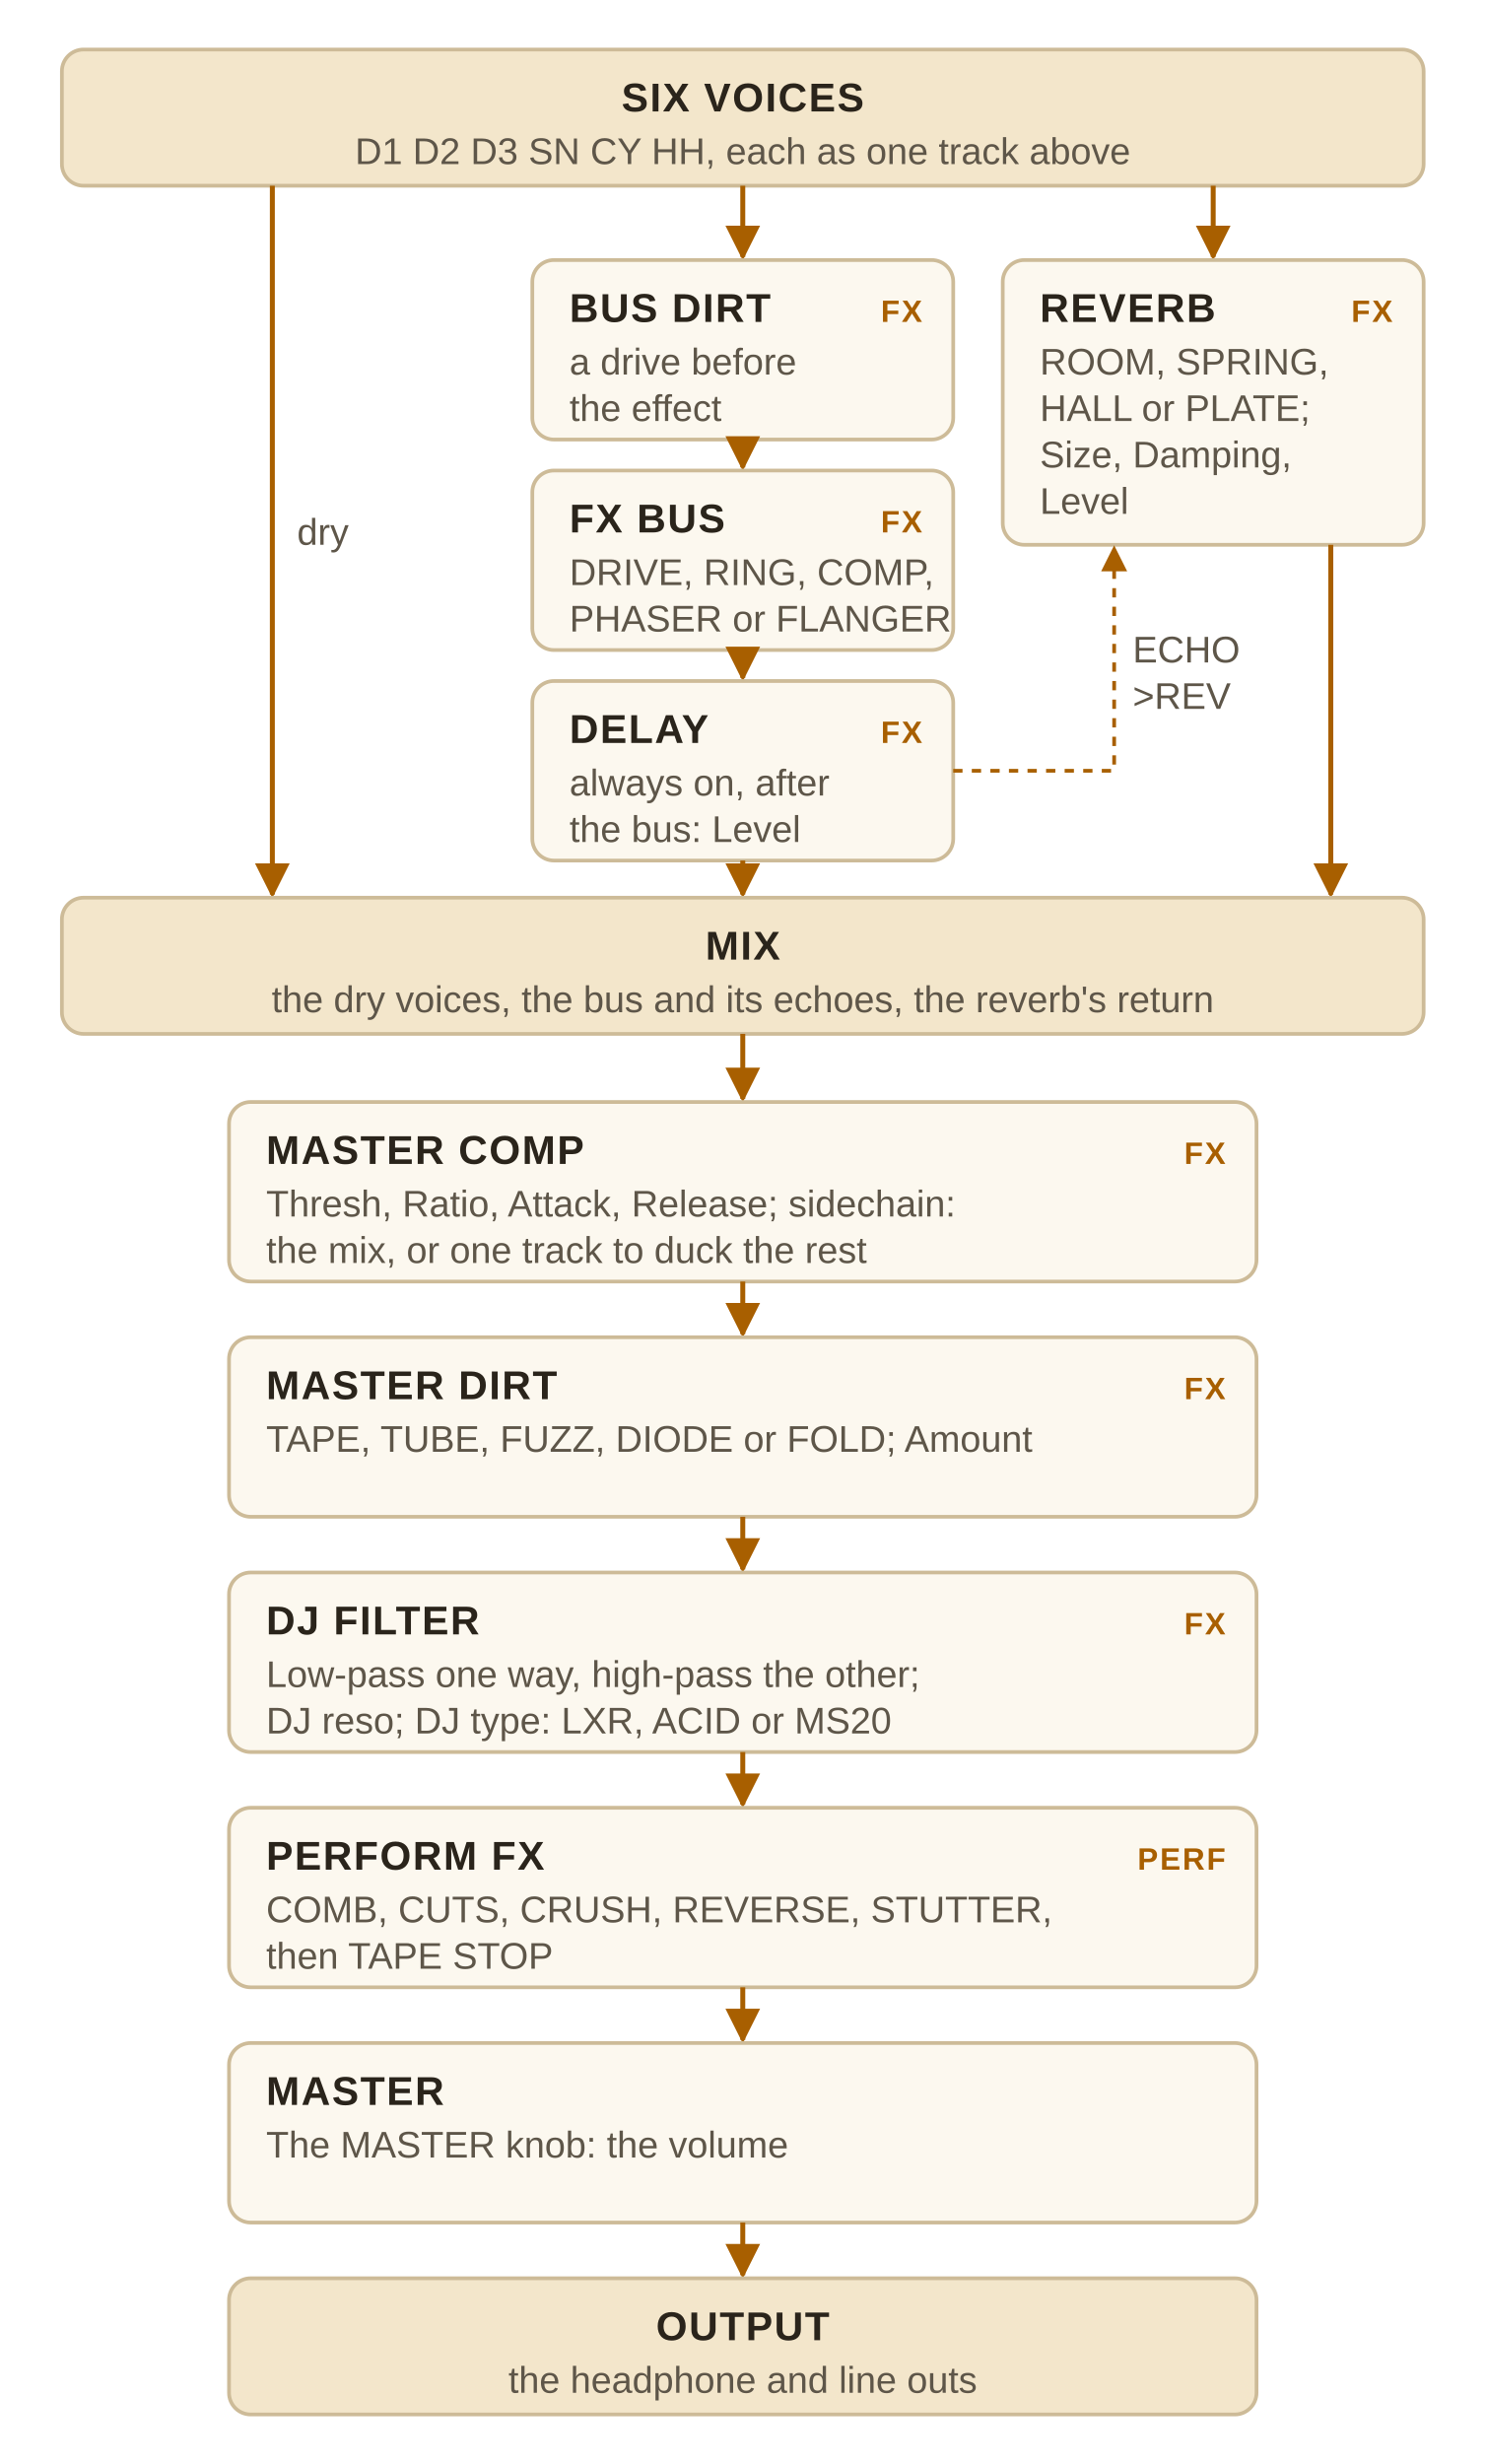
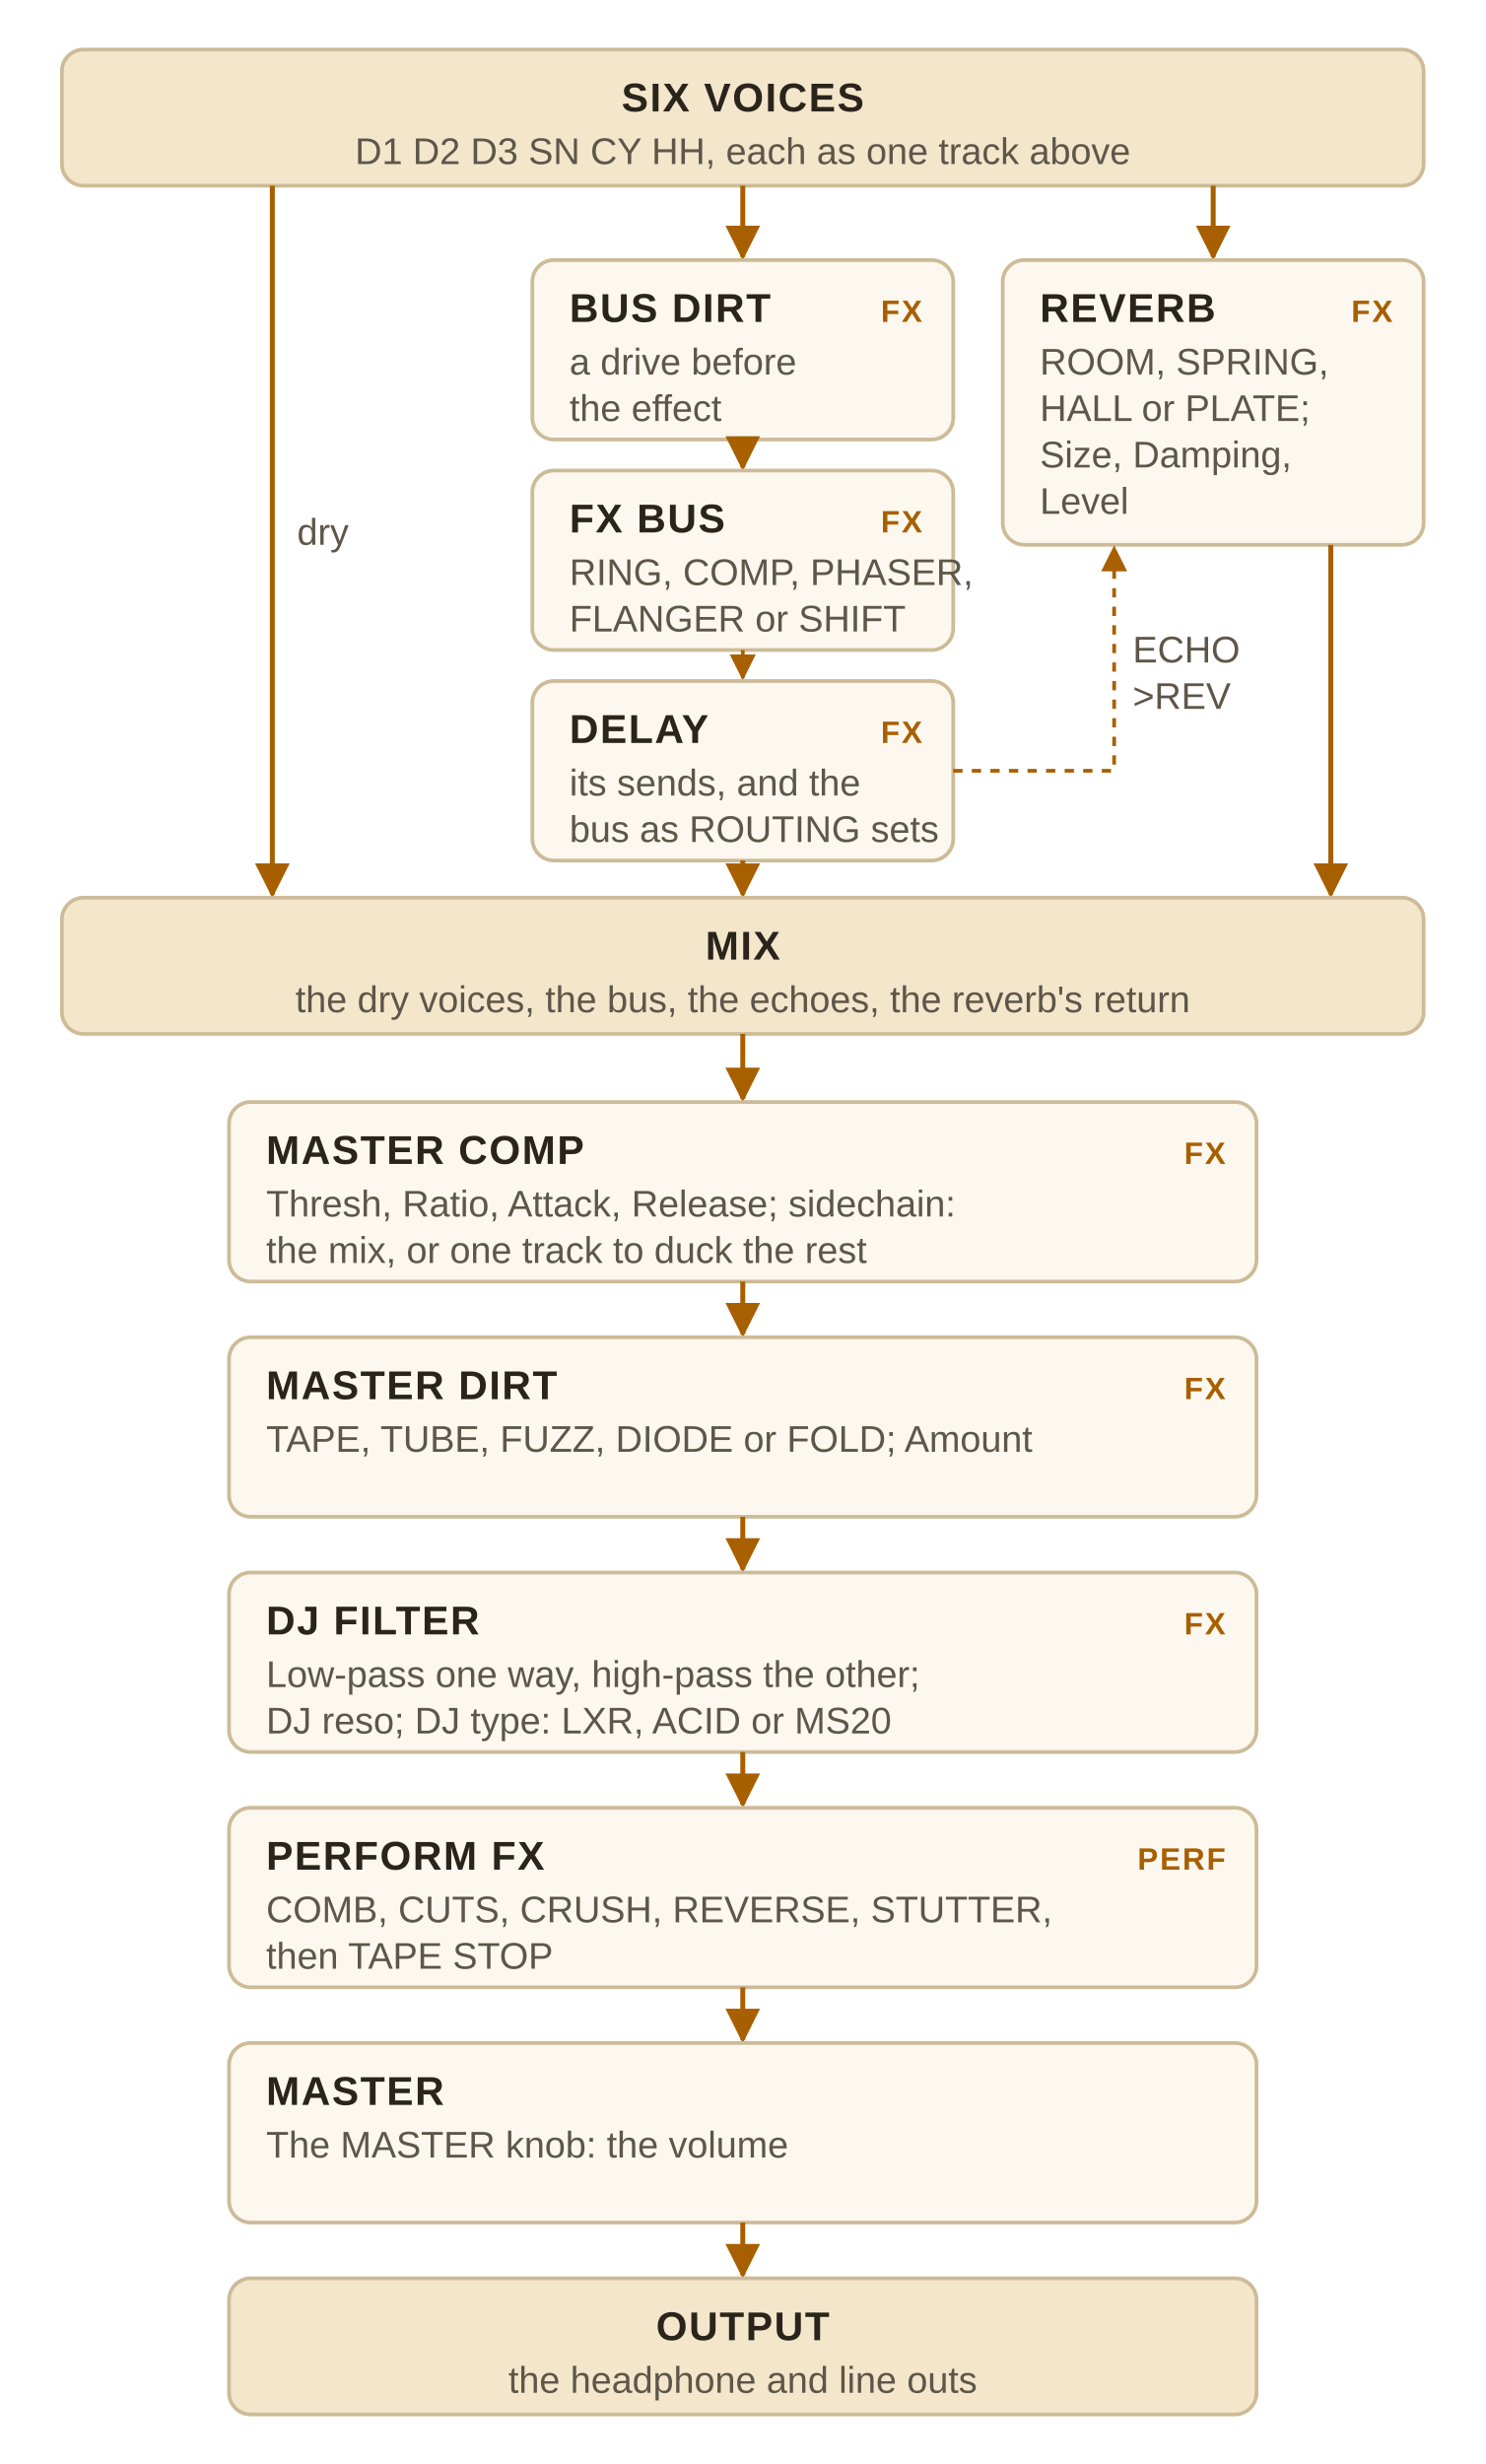
- <svg xmlns="http://www.w3.org/2000/svg" viewBox="0 0 480 796" width="480" height="796" role="img" aria-label="Signal flow of the whole mix: the tracks' dry sound, the FX bus and the reverb into the mix, then the master compressor, master dirt, DJ filter, perform effects and the MASTER knob">
+ <svg xmlns="http://www.w3.org/2000/svg" viewBox="0 0 480 796" width="480" height="796" role="img" aria-label="Signal flow of the whole mix: the tracks' dry sound, the FX bus, the delay and the reverb into the mix, then the master compressor, master dirt, DJ filter, perform effects and the MASTER knob">
  <style>
.bx { fill: #fcf8ef; stroke: #cdbb98; stroke-width: 1.2; }
.bx.k { fill: #f3e6cb; }
.md { fill: #f6f0e3; stroke: #cdbb98; stroke-width: 1.2; stroke-dasharray: 4 3; }
.t { font: 700 13px -apple-system, BlinkMacSystemFont, "Segoe UI", "Helvetica Neue", Arial, sans-serif; fill: #2a241b; letter-spacing: .04em; }
.d { font: 12px -apple-system, BlinkMacSystemFont, "Segoe UI", "Helvetica Neue", Arial, sans-serif; fill: #5e5649; }
.p { font: 700 10px -apple-system, BlinkMacSystemFont, "Segoe UI", "Helvetica Neue", Arial, sans-serif; fill: #a85f00; letter-spacing: .06em; text-anchor: end; }
.c { text-anchor: middle; }
.a { stroke: #a85f00; stroke-width: 1.6; fill: none; }
.a.m { stroke-dasharray: 3 3; stroke-width: 1.2; }
.h { fill: #a85f00; }
@media (prefers-color-scheme: dark) {
  .bx { fill: #1a1713; stroke: #4a4135; } .bx.k { fill: #2a2318; } .md { fill: #15130f; stroke: #4a4135; }
  .t { fill: #ece4d3; } .d { fill: #b3aa99; } .p { fill: #f5b04f; } .a { stroke: #f5b04f; } .h { fill: #f5b04f; }
}
</style>
  <defs>
    <marker id="ah" viewBox="0 0 10 10" refX="9" refY="5" markerWidth="7" markerHeight="7" orient="auto-start-reverse">
      <path class="h" d="M0 0L10 5L0 10z" />
    </marker>
  </defs>
  <rect class="bx k" x="20" y="16" width="440" height="44" rx="7" />
  <text class="t c" x="240.0" y="36">SIX VOICES</text>
  <text class="d c" x="240.0" y="53">D1 D2 D3 SN CY HH, each as one track above</text>
  <text class="d" x="96" y="176">dry</text>
  <path class="a" d="M88 60 V289" marker-end="url(#ah)" />
  <path class="a" d="M240 60 V83" marker-end="url(#ah)" />
  <rect class="bx" x="172" y="84" width="136" height="58" rx="7" />
  <text class="t" x="184" y="104">BUS DIRT</text>
  <text class="d" x="184" y="121">a drive before</text>
  <text class="d" x="184" y="136">the effect</text>
  <text class="p" x="298" y="104">FX</text>
  <path class="a" d="M240 142 V151" marker-end="url(#ah)" />
  <rect class="bx" x="172" y="152" width="136" height="58" rx="7" />
  <text class="t" x="184" y="172">FX BUS</text>
-   <text class="d" x="184" y="189">DRIVE, RING, COMP,</text>
-   <text class="d" x="184" y="204">PHASER or FLANGER</text>
+   <text class="d" x="184" y="189">RING, COMP, PHASER,</text>
+   <text class="d" x="184" y="204">FLANGER or SHIFT</text>
  <text class="p" x="298" y="172">FX</text>
-   <path class="a" d="M240 210 V219" marker-end="url(#ah)" />
+   <path class="a m" d="M240 210 V219" marker-end="url(#ah)" />
  <rect class="bx" x="172" y="220" width="136" height="58" rx="7" />
  <text class="t" x="184" y="240">DELAY</text>
-   <text class="d" x="184" y="257">always on, after</text>
-   <text class="d" x="184" y="272">the bus: Level</text>
+   <text class="d" x="184" y="257">its sends, and the</text>
+   <text class="d" x="184" y="272">bus as ROUTING sets</text>
  <text class="p" x="298" y="240">FX</text>
  <path class="a" d="M240 278 V289" marker-end="url(#ah)" />
  <path class="a" d="M392 60 V83" marker-end="url(#ah)" />
  <rect class="bx" x="324" y="84" width="136" height="92" rx="7" />
  <text class="t" x="336" y="104">REVERB</text>
  <text class="d" x="336" y="121">ROOM, SPRING,</text>
  <text class="d" x="336" y="136">HALL or PLATE;</text>
  <text class="d" x="336" y="151">Size, Damping,</text>
  <text class="d" x="336" y="166">Level</text>
  <text class="p" x="450" y="104">FX</text>
  <path class="a m" d="M308 249 H360 V177" marker-end="url(#ah)" />
  <text class="d" x="366" y="214">ECHO</text>
  <text class="d" x="366" y="229">&gt;REV</text>
  <path class="a" d="M430 176 V289" marker-end="url(#ah)" />
  <rect class="bx k" x="20" y="290" width="440" height="44" rx="7" />
  <text class="t c" x="240.0" y="310">MIX</text>
-   <text class="d c" x="240.0" y="327">the dry voices, the bus and its echoes, the reverb's return</text>
+   <text class="d c" x="240.0" y="327">the dry voices, the bus, the echoes, the reverb's return</text>
  <path class="a" d="M240.0 334 V355" marker-end="url(#ah)" />
  <rect class="bx" x="74" y="356" width="332" height="58" rx="7" />
  <text class="t" x="86" y="376">MASTER COMP</text>
  <text class="d" x="86" y="393">Thresh, Ratio, Attack, Release; sidechain:</text>
  <text class="d" x="86" y="408">the mix, or one track to duck the rest</text>
  <text class="p" x="396" y="376">FX</text>
  <path class="a" d="M240.0 414 V431" marker-end="url(#ah)" />
  <rect class="bx" x="74" y="432" width="332" height="58" rx="7" />
  <text class="t" x="86" y="452">MASTER DIRT</text>
  <text class="d" x="86" y="469">TAPE, TUBE, FUZZ, DIODE or FOLD; Amount</text>
  <text class="p" x="396" y="452">FX</text>
  <path class="a" d="M240.0 490 V507" marker-end="url(#ah)" />
  <rect class="bx" x="74" y="508" width="332" height="58" rx="7" />
  <text class="t" x="86" y="528">DJ FILTER</text>
  <text class="d" x="86" y="545">Low-pass one way, high-pass the other;</text>
  <text class="d" x="86" y="560">DJ reso; DJ type: LXR, ACID or MS20</text>
  <text class="p" x="396" y="528">FX</text>
  <path class="a" d="M240.0 566 V583" marker-end="url(#ah)" />
  <rect class="bx" x="74" y="584" width="332" height="58" rx="7" />
  <text class="t" x="86" y="604">PERFORM FX</text>
  <text class="d" x="86" y="621">COMB, CUTS, CRUSH, REVERSE, STUTTER,</text>
  <text class="d" x="86" y="636">then TAPE STOP</text>
  <text class="p" x="396" y="604">PERF</text>
  <path class="a" d="M240.0 642 V659" marker-end="url(#ah)" />
  <rect class="bx" x="74" y="660" width="332" height="58" rx="7" />
  <text class="t" x="86" y="680">MASTER</text>
  <text class="d" x="86" y="697">The MASTER knob: the volume</text>
  <path class="a" d="M240.0 718 V735" marker-end="url(#ah)" />
  <rect class="bx k" x="74" y="736" width="332" height="44" rx="7" />
  <text class="t c" x="240.0" y="756">OUTPUT</text>
  <text class="d c" x="240.0" y="773">the headphone and line outs</text>
</svg>
